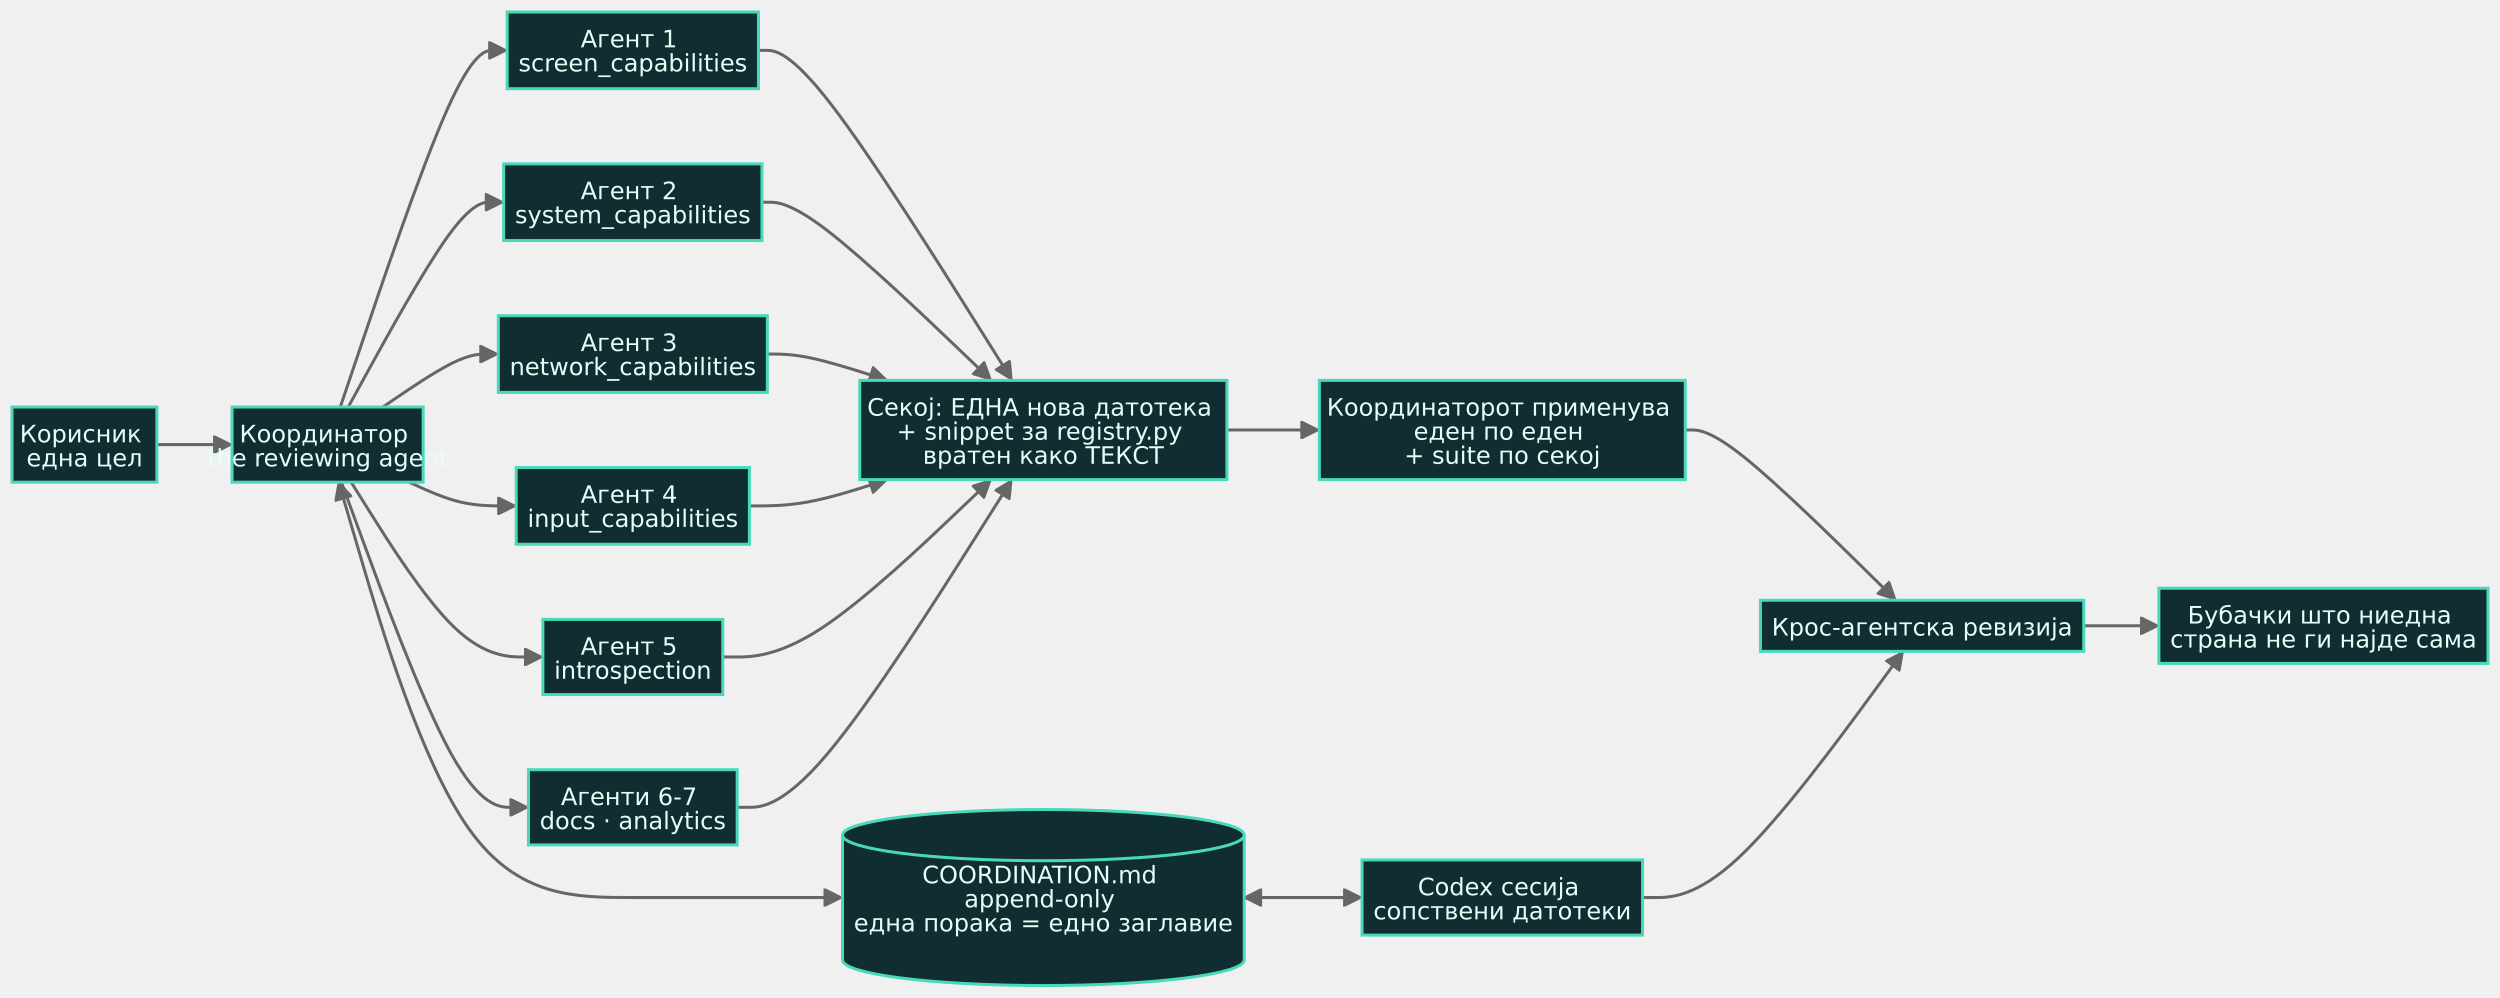
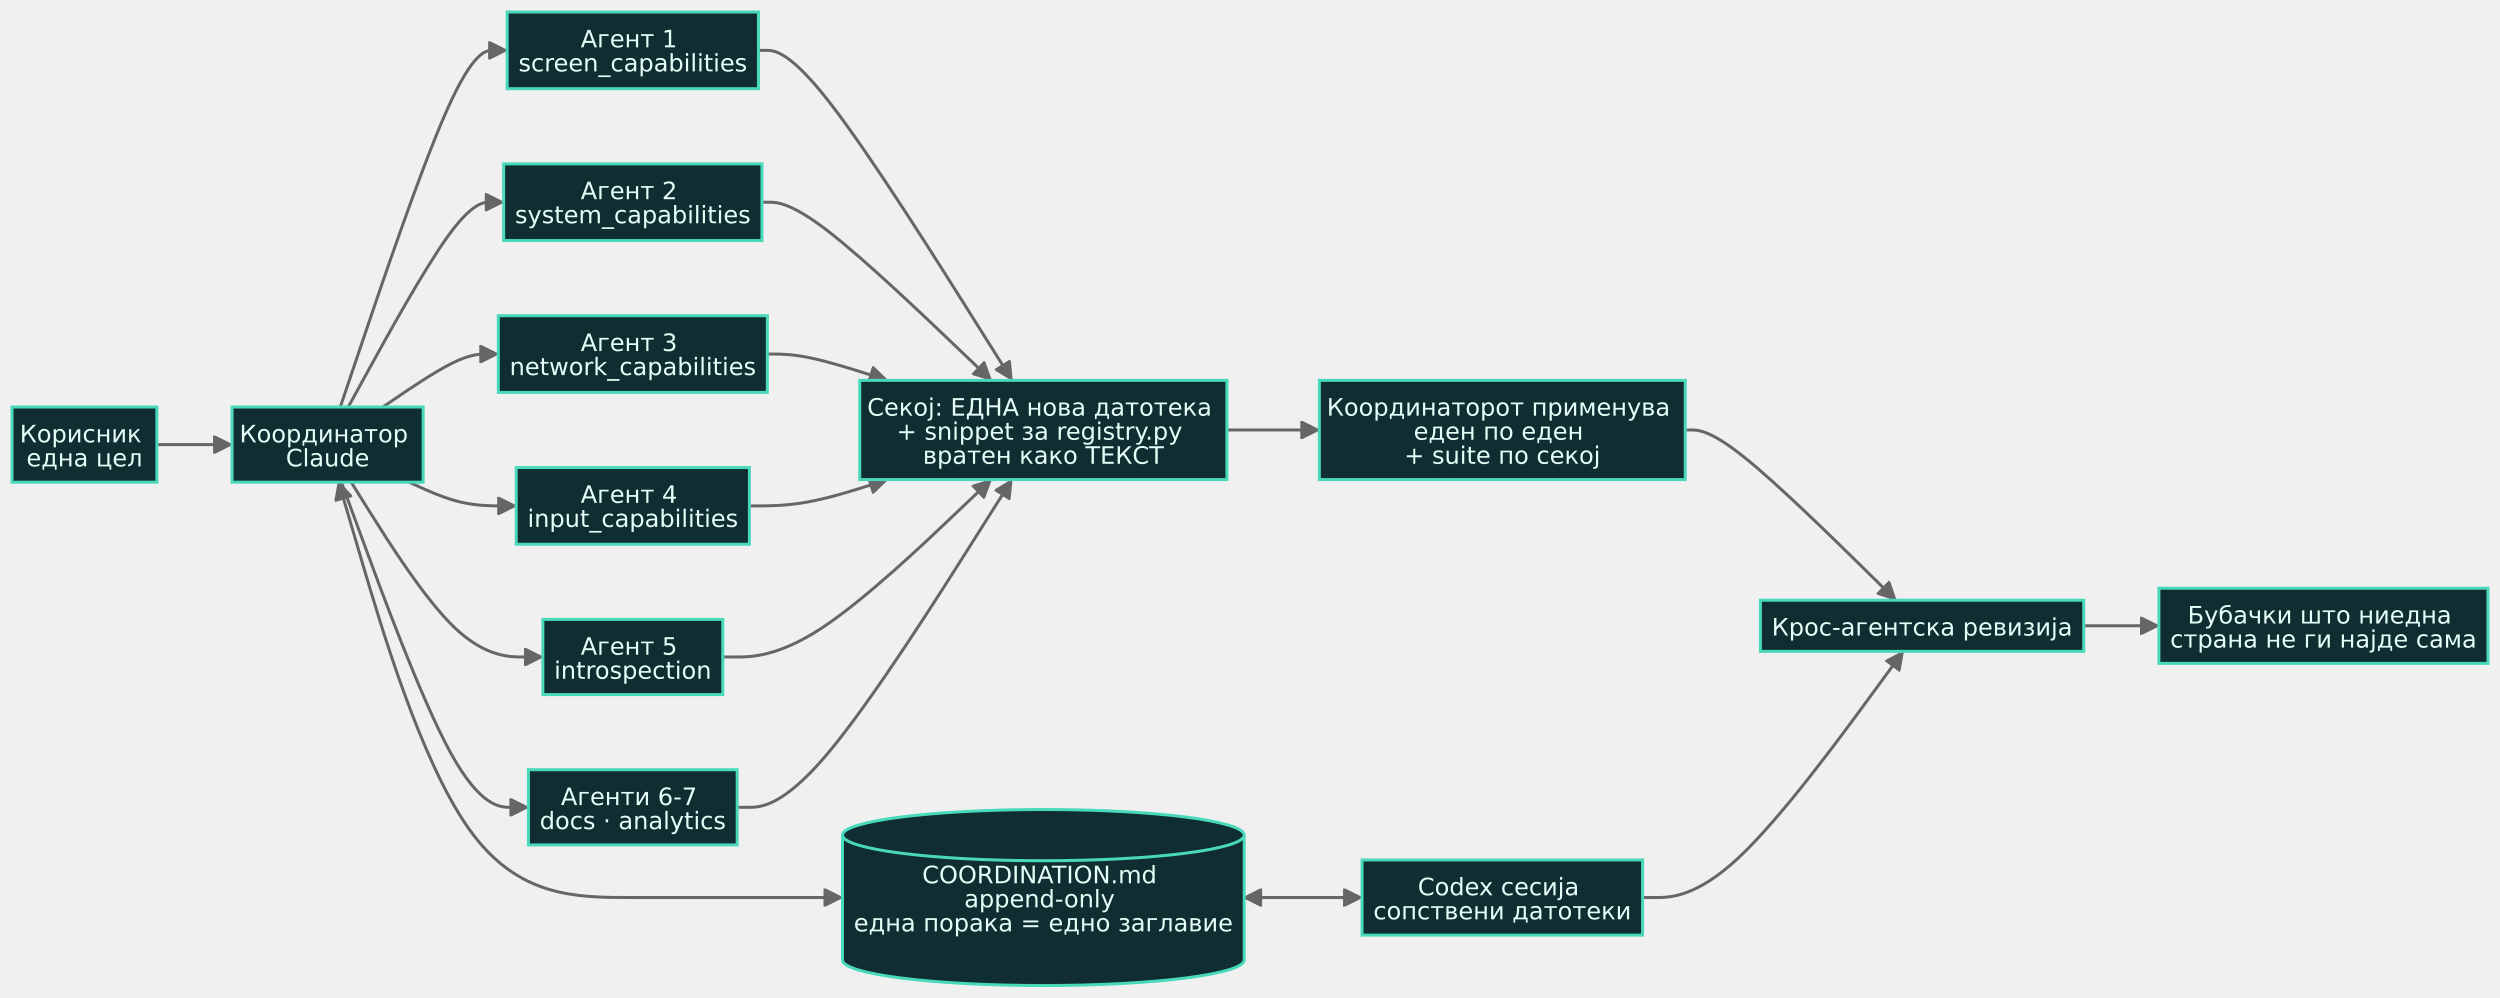
<svg xmlns="http://www.w3.org/2000/svg" aria-roledescription="flowchart-v2" role="graphics-document document" viewBox="-8 -8 1662.891 663.548" style="max-width: 1662.891px;" width="100%" id="ariesReport5">
  <style>#ariesReport5{font-family:DejaVu Sans;font-size:16px;fill:#000000;}#ariesReport5 .error-icon{fill:#552222;}#ariesReport5 .error-text{fill:#552222;stroke:#552222;}#ariesReport5 .edge-thickness-normal{stroke-width:2px;}#ariesReport5 .edge-thickness-thick{stroke-width:3.5px;}#ariesReport5 .edge-pattern-solid{stroke-dasharray:0;}#ariesReport5 .edge-pattern-dashed{stroke-dasharray:3;}#ariesReport5 .edge-pattern-dotted{stroke-dasharray:2;}#ariesReport5 .marker{fill:#666;stroke:#666;}#ariesReport5 .marker.cross{stroke:#666;}#ariesReport5 svg{font-family:DejaVu Sans;font-size:16px;}#ariesReport5 .label{font-family:DejaVu Sans;color:#000000;}#ariesReport5 .cluster-label text{fill:#333;}#ariesReport5 .cluster-label span,#ariesReport5 p{color:#333;}#ariesReport5 .label text,#ariesReport5 span,#ariesReport5 p{fill:#000000;color:#000000;}#ariesReport5 .node rect,#ariesReport5 .node circle,#ariesReport5 .node ellipse,#ariesReport5 .node polygon,#ariesReport5 .node path{fill:#eee;stroke:#999;stroke-width:1px;}#ariesReport5 .flowchart-label text{text-anchor:middle;}#ariesReport5 .node .katex path{fill:#000;stroke:#000;stroke-width:1px;}#ariesReport5 .node .label{text-align:center;}#ariesReport5 .node.clickable{cursor:pointer;}#ariesReport5 .arrowheadPath{fill:#333333;}#ariesReport5 .edgePath .path{stroke:#666;stroke-width:2.0px;}#ariesReport5 .flowchart-link{stroke:#666;fill:none;}#ariesReport5 .edgeLabel{background-color:white;text-align:center;}#ariesReport5 .edgeLabel rect{opacity:0.5;background-color:white;fill:white;}#ariesReport5 .labelBkg{background-color:rgba(255, 255, 255, 0.5);}#ariesReport5 .cluster rect{fill:hsl(0, 0%, 98.922%);stroke:#707070;stroke-width:1px;}#ariesReport5 .cluster text{fill:#333;}#ariesReport5 .cluster span,#ariesReport5 p{color:#333;}#ariesReport5 div.mermaidTooltip{position:absolute;text-align:center;max-width:200px;padding:2px;font-family:DejaVu Sans;font-size:12px;background:hsl(-160, 0%, 93.333%);border:1px solid #707070;border-radius:2px;pointer-events:none;z-index:100;}#ariesReport5 .flowchartTitleText{text-anchor:middle;font-size:18px;fill:#000000;}#ariesReport5 :root{--mermaid-font-family:DejaVu Sans;}#ariesReport5 .working rect{fill:#102d31!important;stroke:#48d9ba!important;color:#e5fff8!important;stroke-width:2px!important;}#ariesReport5 .working polygon{fill:#102d31!important;stroke:#48d9ba!important;color:#e5fff8!important;stroke-width:2px!important;}#ariesReport5 .working ellipse{fill:#102d31!important;stroke:#48d9ba!important;color:#e5fff8!important;stroke-width:2px!important;}#ariesReport5 .working circle{fill:#102d31!important;stroke:#48d9ba!important;color:#e5fff8!important;stroke-width:2px!important;}#ariesReport5 .working path{fill:#102d31!important;stroke:#48d9ba!important;color:#e5fff8!important;stroke-width:2px!important;}#ariesReport5 .working tspan{fill:#e5fff8!important;}#ariesReport5 .partial rect{fill:#302918!important;stroke:#e8b95b!important;color:#fff4d8!important;stroke-width:2px!important;}#ariesReport5 .partial polygon{fill:#302918!important;stroke:#e8b95b!important;color:#fff4d8!important;stroke-width:2px!important;}#ariesReport5 .partial ellipse{fill:#302918!important;stroke:#e8b95b!important;color:#fff4d8!important;stroke-width:2px!important;}#ariesReport5 .partial circle{fill:#302918!important;stroke:#e8b95b!important;color:#fff4d8!important;stroke-width:2px!important;}#ariesReport5 .partial path{fill:#302918!important;stroke:#e8b95b!important;color:#fff4d8!important;stroke-width:2px!important;}#ariesReport5 .partial tspan{fill:#fff4d8!important;}</style>
  <g>
    <marker orient="auto" markerHeight="12" markerWidth="12" markerUnits="userSpaceOnUse" refY="5" refX="6" viewBox="0 0 10 10" class="marker flowchart" id="ariesReport5_flowchart-pointEnd">
      <path style="stroke-width: 1; stroke-dasharray: 1, 0;" class="arrowMarkerPath" d="M 0 0 L 10 5 L 0 10 z" />
    </marker>
    <marker orient="auto" markerHeight="12" markerWidth="12" markerUnits="userSpaceOnUse" refY="5" refX="4.5" viewBox="0 0 10 10" class="marker flowchart" id="ariesReport5_flowchart-pointStart">
      <path style="stroke-width: 1; stroke-dasharray: 1, 0;" class="arrowMarkerPath" d="M 0 5 L 10 10 L 10 0 z" />
    </marker>
    <marker orient="auto" markerHeight="11" markerWidth="11" markerUnits="userSpaceOnUse" refY="5" refX="11" viewBox="0 0 10 10" class="marker flowchart" id="ariesReport5_flowchart-circleEnd">
      <circle style="stroke-width: 1; stroke-dasharray: 1, 0;" class="arrowMarkerPath" r="5" cy="5" cx="5" />
    </marker>
    <marker orient="auto" markerHeight="11" markerWidth="11" markerUnits="userSpaceOnUse" refY="5" refX="-1" viewBox="0 0 10 10" class="marker flowchart" id="ariesReport5_flowchart-circleStart">
      <circle style="stroke-width: 1; stroke-dasharray: 1, 0;" class="arrowMarkerPath" r="5" cy="5" cx="5" />
    </marker>
    <marker orient="auto" markerHeight="11" markerWidth="11" markerUnits="userSpaceOnUse" refY="5.2" refX="12" viewBox="0 0 11 11" class="marker cross flowchart" id="ariesReport5_flowchart-crossEnd">
      <path style="stroke-width: 2; stroke-dasharray: 1, 0;" class="arrowMarkerPath" d="M 1,1 l 9,9 M 10,1 l -9,9" />
    </marker>
    <marker orient="auto" markerHeight="11" markerWidth="11" markerUnits="userSpaceOnUse" refY="5.2" refX="-1" viewBox="0 0 11 11" class="marker cross flowchart" id="ariesReport5_flowchart-crossStart">
      <path style="stroke-width: 2; stroke-dasharray: 1, 0;" class="arrowMarkerPath" d="M 1,1 l 9,9 M 10,1 l -9,9" />
    </marker>
    <g class="root">
      <g class="clusters" />
      <g class="edgePaths">
        <path marker-end="url(#ariesReport5_flowchart-pointEnd)" style="fill:none;" class="edge-thickness-normal edge-pattern-solid flowchart-link LS-U LE-C" id="L-U-C-0" d="M96.359,287.726L100.526,287.726C104.693,287.726,113.026,287.726,120.476,287.726C127.926,287.726,134.493,287.726,137.776,287.726L141.059,287.726" />
        <path marker-end="url(#ariesReport5_flowchart-pointEnd)" style="fill:none;" class="edge-thickness-normal edge-pattern-solid flowchart-link LS-C LE-A1" id="L-C-A1-0" d="M218.348,262.726L231.699,223.188C245.05,183.651,271.751,104.575,289.369,65.038C306.986,25.5,315.519,25.5,319.785,25.5L324.052,25.5" />
        <path marker-end="url(#ariesReport5_flowchart-pointEnd)" style="fill:none;" class="edge-thickness-normal edge-pattern-solid flowchart-link LS-C LE-A2" id="L-C-A2-0" d="M223.636,262.726L236.106,240.022C248.575,217.317,273.514,171.909,289.862,149.204C306.21,126.5,313.967,126.5,317.845,126.5L321.723,126.5" />
        <path marker-end="url(#ariesReport5_flowchart-pointEnd)" style="fill:none;" class="edge-thickness-normal edge-pattern-solid flowchart-link LS-C LE-A3" id="L-C-A3-0" d="M246.662,262.726L255.294,256.855C263.926,250.984,281.19,239.242,293.105,233.371C305.02,227.5,311.586,227.5,314.87,227.5L318.153,227.5" />
        <path marker-end="url(#ariesReport5_flowchart-pointEnd)" style="fill:none;" class="edge-thickness-normal edge-pattern-solid flowchart-link LS-C LE-A4" id="L-C-A4-0" d="M264.198,312.726L269.907,315.355C275.616,317.984,287.035,323.242,298.013,325.871C308.991,328.5,319.529,328.5,324.798,328.5L330.067,328.5" />
        <path marker-end="url(#ariesReport5_flowchart-pointEnd)" style="fill:none;" class="edge-thickness-normal edge-pattern-solid flowchart-link LS-C LE-A5" id="L-C-A5-0" d="M225.576,312.726L237.722,332.105C249.868,351.484,274.161,390.242,294.53,409.621C314.9,429,331.347,429,339.57,429L347.794,429" />
        <path marker-end="url(#ariesReport5_flowchart-pointEnd)" style="fill:none;" class="edge-thickness-normal edge-pattern-solid flowchart-link LS-C LE-A6" id="L-C-A6-0" d="M219.081,312.726L232.31,348.772C245.538,384.817,271.996,456.909,291.848,492.954C311.699,529,324.946,529,331.569,529L338.192,529" />
        <path marker-end="url(#ariesReport5_flowchart-pointEnd)" style="fill:none;" class="edge-thickness-normal edge-pattern-solid flowchart-link LS-A1 LE-NEW" id="L-A1-NEW-0" d="M496.492,25.5L501.642,25.5C506.792,25.5,517.091,25.5,544.749,61.335C572.407,97.171,617.422,168.841,639.93,204.677L662.438,240.512" />
        <path marker-end="url(#ariesReport5_flowchart-pointEnd)" style="fill:none;" class="edge-thickness-normal edge-pattern-solid flowchart-link LS-A2 LE-NEW" id="L-A2-NEW-0" d="M498.82,126.5L503.582,126.5C508.344,126.5,517.867,126.5,542.665,145.64C567.463,164.78,607.535,203.059,627.571,222.199L647.607,241.339" />
        <path marker-end="url(#ariesReport5_flowchart-pointEnd)" style="fill:none;" class="edge-thickness-normal edge-pattern-solid flowchart-link LS-A3 LE-NEW" id="L-A3-NEW-0" d="M502.391,227.5L506.557,227.5C510.724,227.5,519.057,227.5,531.542,230.149C544.027,232.797,560.663,238.095,568.981,240.743L577.299,243.392" />
        <path marker-end="url(#ariesReport5_flowchart-pointEnd)" style="fill:none;" class="edge-thickness-normal edge-pattern-solid flowchart-link LS-A4 LE-NEW" id="L-A4-NEW-0" d="M490.477,328.5L496.629,328.5C502.781,328.5,515.086,328.5,529.556,325.851C544.027,323.203,560.663,317.905,568.981,315.257L577.299,312.608" />
        <path marker-end="url(#ariesReport5_flowchart-pointEnd)" style="fill:none;" class="edge-thickness-normal edge-pattern-solid flowchart-link LS-A5 LE-NEW" id="L-A5-NEW-0" d="M472.75,429L481.857,429C490.964,429,509.177,429,538.3,409.942C567.423,390.885,607.454,352.77,627.47,333.712L647.486,314.655" />
        <path marker-end="url(#ariesReport5_flowchart-pointEnd)" style="fill:none;" class="edge-thickness-normal edge-pattern-solid flowchart-link LS-A6 LE-NEW" id="L-A6-NEW-0" d="M482.352,529L489.858,529C497.365,529,512.378,529,542.369,493.413C572.361,457.827,617.332,386.654,639.817,351.067L662.302,315.481" />
        <path marker-end="url(#ariesReport5_flowchart-pointEnd)" style="fill:none;" class="edge-thickness-normal edge-pattern-solid flowchart-link LS-NEW LE-SER" id="L-NEW-SER-0" d="M808.109,278L814.188,278C820.266,278,832.422,278,841.783,278C851.145,278,857.711,278,860.995,278L864.278,278" />
        <path marker-end="url(#ariesReport5_flowchart-pointEnd)" marker-start="url(#ariesReport5_flowchart-pointStart)" style="fill:none;" class="edge-thickness-normal edge-pattern-solid flowchart-link LS-C LE-CH" id="L-C-CH-0" d="M218.748,317.811L232.033,363.009C245.317,408.207,271.885,498.604,304.247,543.802C336.609,589,374.766,589,412.922,589C451.078,589,489.234,589,511.596,589C533.957,589,540.524,589,543.807,589L547.091,589" />
        <path marker-end="url(#ariesReport5_flowchart-pointEnd)" marker-start="url(#ariesReport5_flowchart-pointStart)" style="fill:none;" class="edge-thickness-normal edge-pattern-solid flowchart-link LS-CH LE-X" id="L-CH-X-0" d="M824.878,589L828.161,589C831.445,589,838.011,589,849.31,589C860.608,589,876.639,589,884.654,589L892.669,589" />
        <path marker-end="url(#ariesReport5_flowchart-pointEnd)" style="fill:none;" class="edge-thickness-normal edge-pattern-solid flowchart-link LS-SER LE-REV" id="L-SER-REV-0" d="M1112.953,278L1117.12,278C1121.286,278,1129.62,278,1152.361,296.256C1175.102,314.512,1212.251,351.023,1230.825,369.279L1249.4,387.535" />
        <path marker-end="url(#ariesReport5_flowchart-pointEnd)" style="fill:none;" class="edge-thickness-normal edge-pattern-solid flowchart-link LS-X LE-REV" id="L-X-REV-0" d="M1084.563,589L1093.461,589C1102.359,589,1120.156,589,1148.542,562.421C1176.928,535.841,1215.903,482.683,1235.391,456.104L1254.879,429.524" />
        <path marker-end="url(#ariesReport5_flowchart-pointEnd)" style="fill:none;" class="edge-thickness-normal edge-pattern-solid flowchart-link LS-REV LE-B" id="L-REV-B-0" d="M1378,408.25L1382.167,408.25C1386.333,408.25,1394.667,408.25,1402.117,408.25C1409.567,408.25,1416.133,408.25,1419.417,408.25L1422.7,408.25" />
      </g>
      <g class="edgeLabels">
        <g class="edgeLabel">
          <g transform="translate(0, 0)" class="label">
            <rect height="0" width="0" ry="0" rx="0" />
            <text style="">
              <tspan class="row" x="0" dy="1em" xml:space="preserve" />
            </text>
          </g>
        </g>
        <g class="edgeLabel">
          <g transform="translate(0, 0)" class="label">
            <rect height="0" width="0" ry="0" rx="0" />
            <text style="">
              <tspan class="row" x="0" dy="1em" xml:space="preserve" />
            </text>
          </g>
        </g>
        <g class="edgeLabel">
          <g transform="translate(0, 0)" class="label">
            <rect height="0" width="0" ry="0" rx="0" />
            <text style="">
              <tspan class="row" x="0" dy="1em" xml:space="preserve" />
            </text>
          </g>
        </g>
        <g class="edgeLabel">
          <g transform="translate(0, 0)" class="label">
            <rect height="0" width="0" ry="0" rx="0" />
            <text style="">
              <tspan class="row" x="0" dy="1em" xml:space="preserve" />
            </text>
          </g>
        </g>
        <g class="edgeLabel">
          <g transform="translate(0, 0)" class="label">
            <rect height="0" width="0" ry="0" rx="0" />
            <text style="">
              <tspan class="row" x="0" dy="1em" xml:space="preserve" />
            </text>
          </g>
        </g>
        <g class="edgeLabel">
          <g transform="translate(0, 0)" class="label">
            <rect height="0" width="0" ry="0" rx="0" />
            <text style="">
              <tspan class="row" x="0" dy="1em" xml:space="preserve" />
            </text>
          </g>
        </g>
        <g class="edgeLabel">
          <g transform="translate(0, 0)" class="label">
            <rect height="0" width="0" ry="0" rx="0" />
            <text style="">
              <tspan class="row" x="0" dy="1em" xml:space="preserve" />
            </text>
          </g>
        </g>
        <g class="edgeLabel">
          <g transform="translate(0, 0)" class="label">
            <rect height="0" width="0" ry="0" rx="0" />
            <text style="">
              <tspan class="row" x="0" dy="1em" xml:space="preserve" />
            </text>
          </g>
        </g>
        <g class="edgeLabel">
          <g transform="translate(0, 0)" class="label">
            <rect height="0" width="0" ry="0" rx="0" />
            <text style="">
              <tspan class="row" x="0" dy="1em" xml:space="preserve" />
            </text>
          </g>
        </g>
        <g class="edgeLabel">
          <g transform="translate(0, 0)" class="label">
            <rect height="0" width="0" ry="0" rx="0" />
            <text style="">
              <tspan class="row" x="0" dy="1em" xml:space="preserve" />
            </text>
          </g>
        </g>
        <g class="edgeLabel">
          <g transform="translate(0, 0)" class="label">
            <rect height="0" width="0" ry="0" rx="0" />
            <text style="">
              <tspan class="row" x="0" dy="1em" xml:space="preserve" />
            </text>
          </g>
        </g>
        <g class="edgeLabel">
          <g transform="translate(0, 0)" class="label">
            <rect height="0" width="0" ry="0" rx="0" />
            <text style="">
              <tspan class="row" x="0" dy="1em" xml:space="preserve" />
            </text>
          </g>
        </g>
        <g class="edgeLabel">
          <g transform="translate(0, 0)" class="label">
            <rect height="0" width="0" ry="0" rx="0" />
            <text style="">
              <tspan class="row" x="0" dy="1em" xml:space="preserve" />
            </text>
          </g>
        </g>
        <g class="edgeLabel">
          <g transform="translate(0, 0)" class="label">
            <rect height="0" width="0" ry="0" rx="0" />
            <text style="">
              <tspan class="row" x="0" dy="1em" xml:space="preserve" />
            </text>
          </g>
        </g>
        <g class="edgeLabel">
          <g transform="translate(0, 0)" class="label">
            <rect height="0" width="0" ry="0" rx="0" />
            <text style="">
              <tspan class="row" x="0" dy="1em" xml:space="preserve" />
            </text>
          </g>
        </g>
        <g class="edgeLabel">
          <g transform="translate(0, 0)" class="label">
            <rect height="0" width="0" ry="0" rx="0" />
            <text style="">
              <tspan class="row" x="0" dy="1em" xml:space="preserve" />
            </text>
          </g>
        </g>
        <g class="edgeLabel">
          <g transform="translate(0, 0)" class="label">
            <rect height="0" width="0" ry="0" rx="0" />
            <text style="">
              <tspan class="row" x="0" dy="1em" xml:space="preserve" />
            </text>
          </g>
        </g>
        <g class="edgeLabel">
          <g transform="translate(0, 0)" class="label">
            <rect height="0" width="0" ry="0" rx="0" />
            <text style="">
              <tspan class="row" x="0" dy="1em" xml:space="preserve" />
            </text>
          </g>
        </g>
        <g class="edgeLabel">
          <g transform="translate(0, 0)" class="label">
            <rect height="0" width="0" ry="0" rx="0" />
            <text style="">
              <tspan class="row" x="0" dy="1em" xml:space="preserve" />
            </text>
          </g>
        </g>
      </g>
      <g class="nodes">
        <g transform="translate(48.17969, 287.7261)" data-id="U" data-node="true" id="flowchart-U-131" class="node default working flowchart-label">
          <rect height="50" width="96.359" y="-25" x="-48.18" ry="0" rx="0" style="" class="basic label-container" />
          <g transform="translate(0, -17.5)" style="" class="label">
            <rect />
            <text style="">
              <tspan class="row" x="0" dy="1em" xml:space="preserve">Корисник</tspan>
              <tspan class="row" x="0" dy="1em" xml:space="preserve">една цел</tspan>
            </text>
          </g>
        </g>
        <g transform="translate(209.9062, 287.7261)" data-id="C" data-node="true" id="flowchart-C-132" class="node default working flowchart-label">
          <rect height="50" width="127.094" y="-25" x="-63.547" ry="0" rx="0" style="" class="basic label-container" />
          <g transform="translate(0, -17.5)" style="" class="label">
            <rect />
            <text style="">
              <tspan class="row" x="0" dy="1em" xml:space="preserve">Координатор</tspan>
-               <tspan class="row" x="0" dy="1em" xml:space="preserve">the reviewing agent</tspan>
+               <tspan class="row" x="0" dy="1em" xml:space="preserve">Claude</tspan>
            </text>
          </g>
        </g>
        <g transform="translate(412.9219, 25.5)" data-id="A1" data-node="true" id="flowchart-A1-134" class="node default working flowchart-label">
          <rect height="51" width="167.141" y="-25.5" x="-83.57" ry="0" rx="0" style="" class="basic label-container" />
          <g transform="translate(0, -18)" style="" class="label">
            <rect />
            <text style="">
              <tspan class="row" x="0" dy="1em" xml:space="preserve">Агент 1</tspan>
              <tspan class="row" x="0" dy="1em" xml:space="preserve">screen_capabilities</tspan>
            </text>
          </g>
        </g>
        <g transform="translate(412.9219, 126.5)" data-id="A2" data-node="true" id="flowchart-A2-136" class="node default working flowchart-label">
          <rect height="51" width="171.797" y="-25.5" x="-85.898" ry="0" rx="0" style="" class="basic label-container" />
          <g transform="translate(0, -18)" style="" class="label">
            <rect />
            <text style="">
              <tspan class="row" x="0" dy="1em" xml:space="preserve">Агент 2</tspan>
              <tspan class="row" x="0" dy="1em" xml:space="preserve">system_capabilities</tspan>
            </text>
          </g>
        </g>
        <g transform="translate(412.9219, 227.5)" data-id="A3" data-node="true" id="flowchart-A3-138" class="node default working flowchart-label">
          <rect height="51" width="178.938" y="-25.5" x="-89.469" ry="0" rx="0" style="" class="basic label-container" />
          <g transform="translate(0, -18)" style="" class="label">
            <rect />
            <text style="">
              <tspan class="row" x="0" dy="1em" xml:space="preserve">Агент 3</tspan>
              <tspan class="row" x="0" dy="1em" xml:space="preserve">network_capabilities</tspan>
            </text>
          </g>
        </g>
        <g transform="translate(412.9219, 328.5)" data-id="A4" data-node="true" id="flowchart-A4-140" class="node default working flowchart-label">
          <rect height="51" width="155.109" y="-25.5" x="-77.555" ry="0" rx="0" style="" class="basic label-container" />
          <g transform="translate(0, -18)" style="" class="label">
            <rect />
            <text style="">
              <tspan class="row" x="0" dy="1em" xml:space="preserve">Агент 4</tspan>
              <tspan class="row" x="0" dy="1em" xml:space="preserve">input_capabilities</tspan>
            </text>
          </g>
        </g>
        <g transform="translate(412.9219, 429)" data-id="A5" data-node="true" id="flowchart-A5-142" class="node default working flowchart-label">
          <rect height="50" width="119.656" y="-25" x="-59.828" ry="0" rx="0" style="" class="basic label-container" />
          <g transform="translate(0, -17.5)" style="" class="label">
            <rect />
            <text style="">
              <tspan class="row" x="0" dy="1em" xml:space="preserve">Агент 5</tspan>
              <tspan class="row" x="0" dy="1em" xml:space="preserve">introspection</tspan>
            </text>
          </g>
        </g>
        <g transform="translate(412.9219, 529)" data-id="A6" data-node="true" id="flowchart-A6-144" class="node default working flowchart-label">
          <rect height="50" width="138.859" y="-25" x="-69.43" ry="0" rx="0" style="" class="basic label-container" />
          <g transform="translate(0, -17.5)" style="" class="label">
            <rect />
            <text style="">
              <tspan class="row" x="0" dy="1em" xml:space="preserve">Агенти 6-7</tspan>
              <tspan class="row" x="0" dy="1em" xml:space="preserve">docs · analytics</tspan>
            </text>
          </g>
        </g>
        <g transform="translate(685.9844, 278)" data-id="NEW" data-node="true" id="flowchart-NEW-146" class="node default working flowchart-label">
          <rect height="66" width="244.25" y="-33" x="-122.125" ry="0" rx="0" style="" class="basic label-container" />
          <g transform="translate(0, -25.5)" style="" class="label">
            <rect />
            <text style="">
              <tspan class="row" x="0" dy="1em" xml:space="preserve">Секој: ЕДНА нова датотека</tspan>
              <tspan class="row" x="0" dy="1em" xml:space="preserve">+ snippet за registry.py</tspan>
              <tspan class="row" x="0" dy="1em" xml:space="preserve">вратен како ТЕКСТ</tspan>
            </text>
          </g>
        </g>
        <g transform="translate(991.2656, 278)" data-id="SER" data-node="true" id="flowchart-SER-158" class="node default working flowchart-label">
          <rect height="66" width="243.375" y="-33" x="-121.688" ry="0" rx="0" style="" class="basic label-container" />
          <g transform="translate(0, -25.5)" style="" class="label">
            <rect />
            <text style="">
              <tspan class="row" x="0" dy="1em" xml:space="preserve">Координаторот применува</tspan>
              <tspan class="row" x="0" dy="1em" xml:space="preserve">еден по еден</tspan>
              <tspan class="row" x="0" dy="1em" xml:space="preserve">+ suite по секој</tspan>
            </text>
          </g>
        </g>
        <g transform="translate(685.9844, 589)" data-id="CH" data-node="true" id="flowchart-CH-160" class="node default working flowchart-label">
          <path transform="translate(-133.5938,-58.54781)" d="M 0,17.032 a 133.594,17.032 0,0,0 267.188 0 a 133.594,17.032 0,0,0 -267.188 0 l 0,83.032 a 133.594,17.032 0,0,0 267.188 0 l 0,-83.032" style="" />
          <g transform="translate(0, -25.5)" style="" class="label">
            <rect />
            <text style="">
              <tspan class="row" x="0" dy="1em" xml:space="preserve">COORDINATION.md</tspan>
              <tspan class="row" x="0" dy="1em" xml:space="preserve">append-only</tspan>
              <tspan class="row" x="0" dy="1em" xml:space="preserve">една порака = едно заглавие</tspan>
            </text>
          </g>
        </g>
        <g transform="translate(991.2656, 589)" data-id="X" data-node="true" id="flowchart-X-162" class="node default working flowchart-label">
          <rect height="50" width="186.594" y="-25" x="-93.297" ry="0" rx="0" style="" class="basic label-container" />
          <g transform="translate(0, -17.5)" style="" class="label">
            <rect />
            <text style="">
              <tspan class="row" x="0" dy="1em" xml:space="preserve">Codex сесија</tspan>
              <tspan class="row" x="0" dy="1em" xml:space="preserve">сопствени датотеки</tspan>
            </text>
          </g>
        </g>
        <g transform="translate(1270.477, 408.25)" data-id="REV" data-node="true" id="flowchart-REV-164" class="node default working flowchart-label">
          <rect height="34" width="215.047" y="-17" x="-107.523" ry="0" rx="0" style="" class="basic label-container" />
          <g transform="translate(0, -9.5)" style="" class="label">
            <rect />
            <text style="">
              <tspan class="row" x="0" dy="1em" xml:space="preserve">Крос-агентска ревизија</tspan>
            </text>
          </g>
        </g>
        <g transform="translate(1537.445, 408.25)" data-id="B" data-node="true" id="flowchart-B-168" class="node default working flowchart-label">
          <rect height="50" width="218.891" y="-25" x="-109.445" ry="0" rx="0" style="" class="basic label-container" />
          <g transform="translate(0, -17.5)" style="" class="label">
            <rect />
            <text style="">
              <tspan class="row" x="0" dy="1em" xml:space="preserve">Бубачки што ниедна</tspan>
              <tspan class="row" x="0" dy="1em" xml:space="preserve">страна не ги најде сама</tspan>
            </text>
          </g>
        </g>
      </g>
    </g>
  </g>
</svg>
